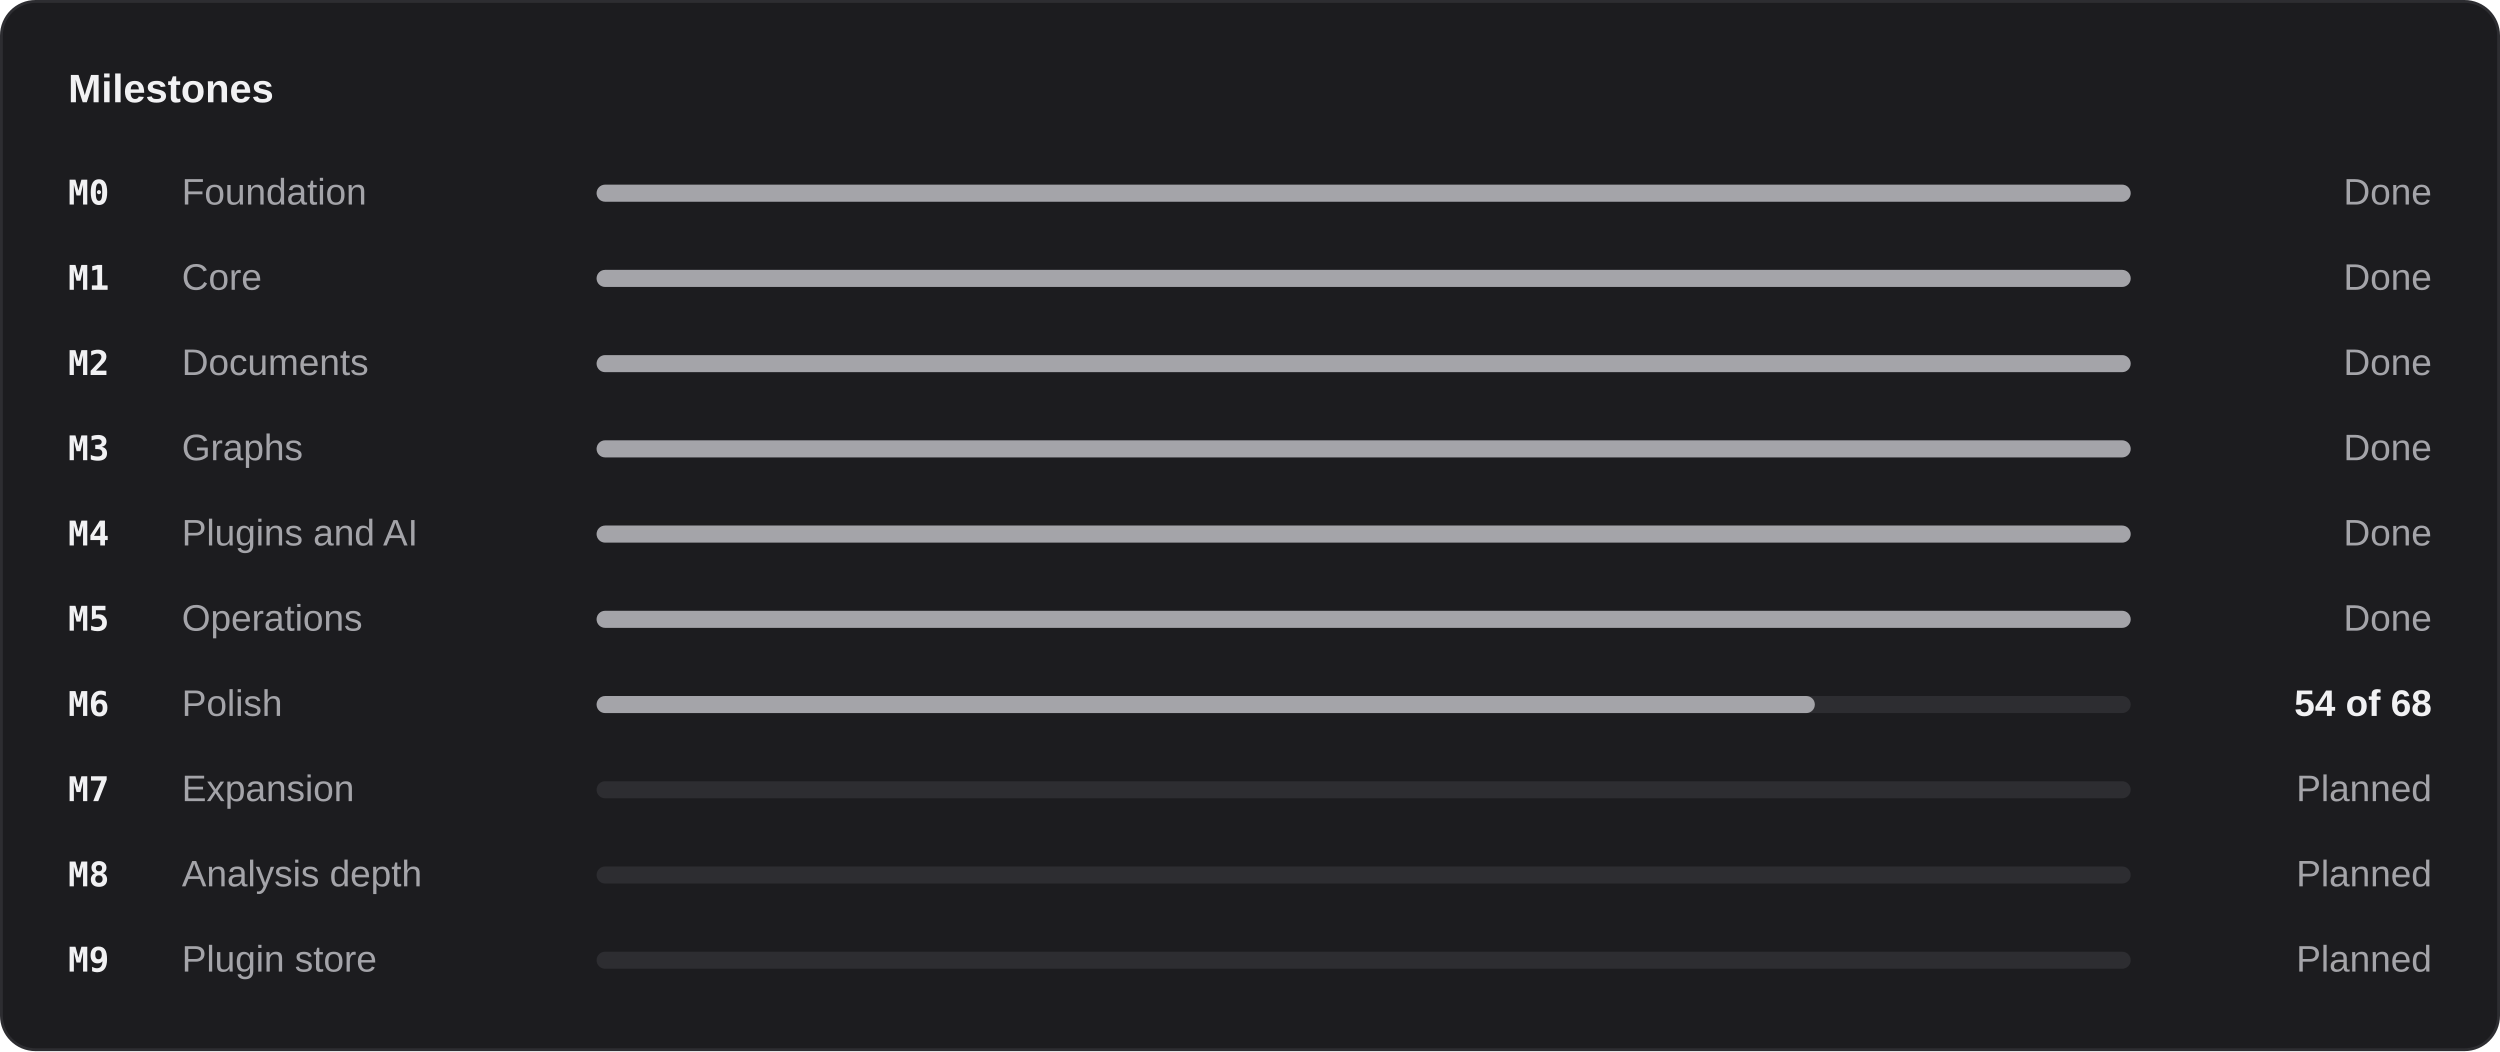
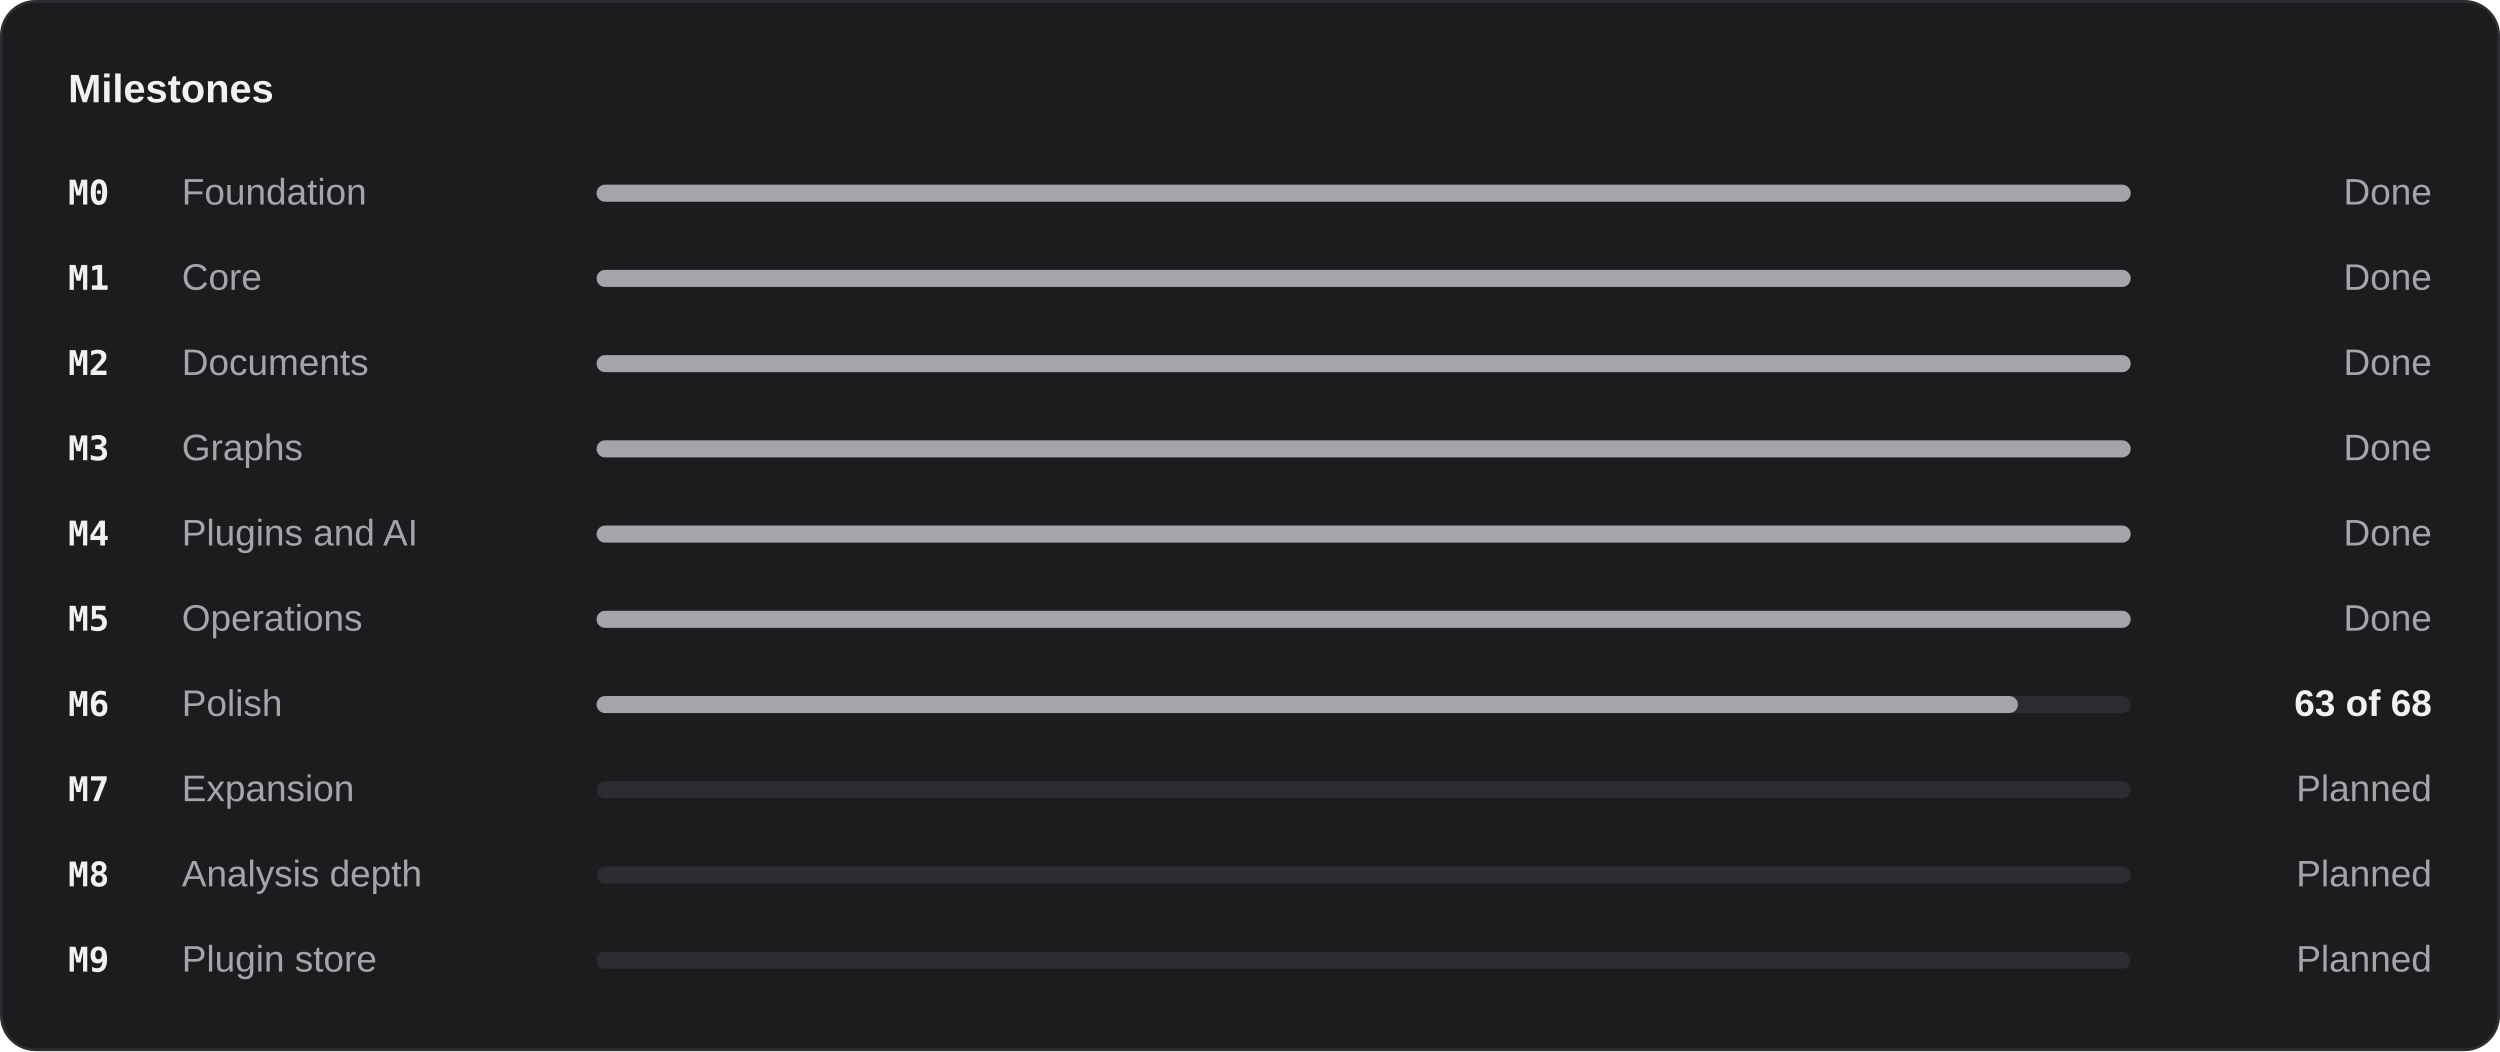
<svg xmlns="http://www.w3.org/2000/svg" width="880" height="370" viewBox="0 0 880 370" role="img" aria-labelledby="title desc">
  <defs>
    <linearGradient id="sweep" x1="0" x2="1" y1="0" y2="0">
      <stop offset="0" stop-color="#f1f1f3" stop-opacity="0" />
      <stop offset="0.5" stop-color="#f1f1f3" stop-opacity="0.45" />
      <stop offset="1" stop-color="#f1f1f3" stop-opacity="0" />
    </linearGradient>
  </defs>
  <style>
text{font-family:"Instrument Sans","Segoe UI",system-ui,-apple-system,"Helvetica Neue",Arial,sans-serif;font-size:13px;fill:#a4a4a9;font-variant-numeric:tabular-nums}
.title{font-size:14px;font-weight:600;fill:#f1f1f3}
.id{font-family:"JetBrains Mono",ui-monospace,"Cascadia Code","SF Mono",Menlo,Consolas,monospace;font-size:12px;font-weight:600;fill:#f1f1f3}
.status.current{fill:#f1f1f3;font-weight:600}
.track{fill:#2d2d31}
.fill{fill:#a4a4a9;transform-box:fill-box;transform-origin:left center;animation:grow 1.2s cubic-bezier(.22,.7,.2,1) backwards}
@keyframes grow{from{transform:scaleX(0)}to{transform:scaleX(1)}}
- @keyframes sweep-m6{0%{transform:translateX(0)}55%,100%{transform:translateX(548.82px)}}
+ @keyframes sweep-m6{0%{transform:translateX(0)}55%,100%{transform:translateX(620.29px)}}
.sweep-m6{animation:sweep-m6 4.8s ease-in-out 1.74s infinite}
@media (prefers-reduced-motion:reduce){.fill,.sweep{animation:none}}
</style>
  <rect x="0.5" y="0.5" width="879" height="369" rx="12" fill="#1c1c1f" stroke="#2d2d31" />
  <text class="title" x="24" y="36">Milestones</text>
  <g class="row">
    <text class="id" x="24" y="72">M0</text>
    <text class="name" x="64" y="72">Foundation</text>
    <rect class="track" x="210" y="65" width="540" height="6" rx="3" />
    <rect class="fill" x="210" y="65" width="540" height="6" rx="3" style="animation-delay:0s" />
    <text class="status" x="856" y="72" text-anchor="end">Done</text>
  </g>
  <g class="row">
    <text class="id" x="24" y="102">M1</text>
    <text class="name" x="64" y="102">Core</text>
    <rect class="track" x="210" y="95" width="540" height="6" rx="3" />
    <rect class="fill" x="210" y="95" width="540" height="6" rx="3" style="animation-delay:0.09s" />
    <text class="status" x="856" y="102" text-anchor="end">Done</text>
  </g>
  <g class="row">
    <text class="id" x="24" y="132">M2</text>
    <text class="name" x="64" y="132">Documents</text>
    <rect class="track" x="210" y="125" width="540" height="6" rx="3" />
    <rect class="fill" x="210" y="125" width="540" height="6" rx="3" style="animation-delay:0.18s" />
    <text class="status" x="856" y="132" text-anchor="end">Done</text>
  </g>
  <g class="row">
    <text class="id" x="24" y="162">M3</text>
    <text class="name" x="64" y="162">Graphs</text>
    <rect class="track" x="210" y="155" width="540" height="6" rx="3" />
    <rect class="fill" x="210" y="155" width="540" height="6" rx="3" style="animation-delay:0.27s" />
    <text class="status" x="856" y="162" text-anchor="end">Done</text>
  </g>
  <g class="row">
    <text class="id" x="24" y="192">M4</text>
    <text class="name" x="64" y="192">Plugins and AI</text>
    <rect class="track" x="210" y="185" width="540" height="6" rx="3" />
    <rect class="fill" x="210" y="185" width="540" height="6" rx="3" style="animation-delay:0.36s" />
    <text class="status" x="856" y="192" text-anchor="end">Done</text>
  </g>
  <g class="row">
    <text class="id" x="24" y="222">M5</text>
    <text class="name" x="64" y="222">Operations</text>
    <rect class="track" x="210" y="215" width="540" height="6" rx="3" />
    <rect class="fill" x="210" y="215" width="540" height="6" rx="3" style="animation-delay:0.45s" />
    <text class="status" x="856" y="222" text-anchor="end">Done</text>
  </g>
  <g class="row">
    <text class="id" x="24" y="252">M6</text>
    <text class="name" x="64" y="252">Polish</text>
    <rect class="track" x="210" y="245" width="540" height="6" rx="3" />
-     <rect class="fill" x="210" y="245" width="428.82" height="6" rx="3" style="animation-delay:0.54s" />
+     <rect class="fill" x="210" y="245" width="500.29" height="6" rx="3" style="animation-delay:0.54s" />
    <clipPath id="clip-m6">
-       <rect x="210" y="245" width="428.82" height="6" rx="3" />
+       <rect x="210" y="245" width="500.29" height="6" rx="3" />
    </clipPath>
    <g clip-path="url(#clip-m6)">
      <rect class="sweep sweep-m6" x="90" y="245" width="120" height="6" fill="url(#sweep)" />
    </g>
-     <text class="status current" x="856" y="252" text-anchor="end">54 of 68</text>
+     <text class="status current" x="856" y="252" text-anchor="end">63 of 68</text>
  </g>
  <g class="row">
    <text class="id" x="24" y="282">M7</text>
    <text class="name" x="64" y="282">Expansion</text>
    <rect class="track" x="210" y="275" width="540" height="6" rx="3" />
    <text class="status" x="856" y="282" text-anchor="end">Planned</text>
  </g>
  <g class="row">
    <text class="id" x="24" y="312">M8</text>
    <text class="name" x="64" y="312">Analysis depth</text>
    <rect class="track" x="210" y="305" width="540" height="6" rx="3" />
    <text class="status" x="856" y="312" text-anchor="end">Planned</text>
  </g>
  <g class="row">
    <text class="id" x="24" y="342">M9</text>
    <text class="name" x="64" y="342">Plugin store</text>
    <rect class="track" x="210" y="335" width="540" height="6" rx="3" />
    <text class="status" x="856" y="342" text-anchor="end">Planned</text>
  </g>
</svg>
